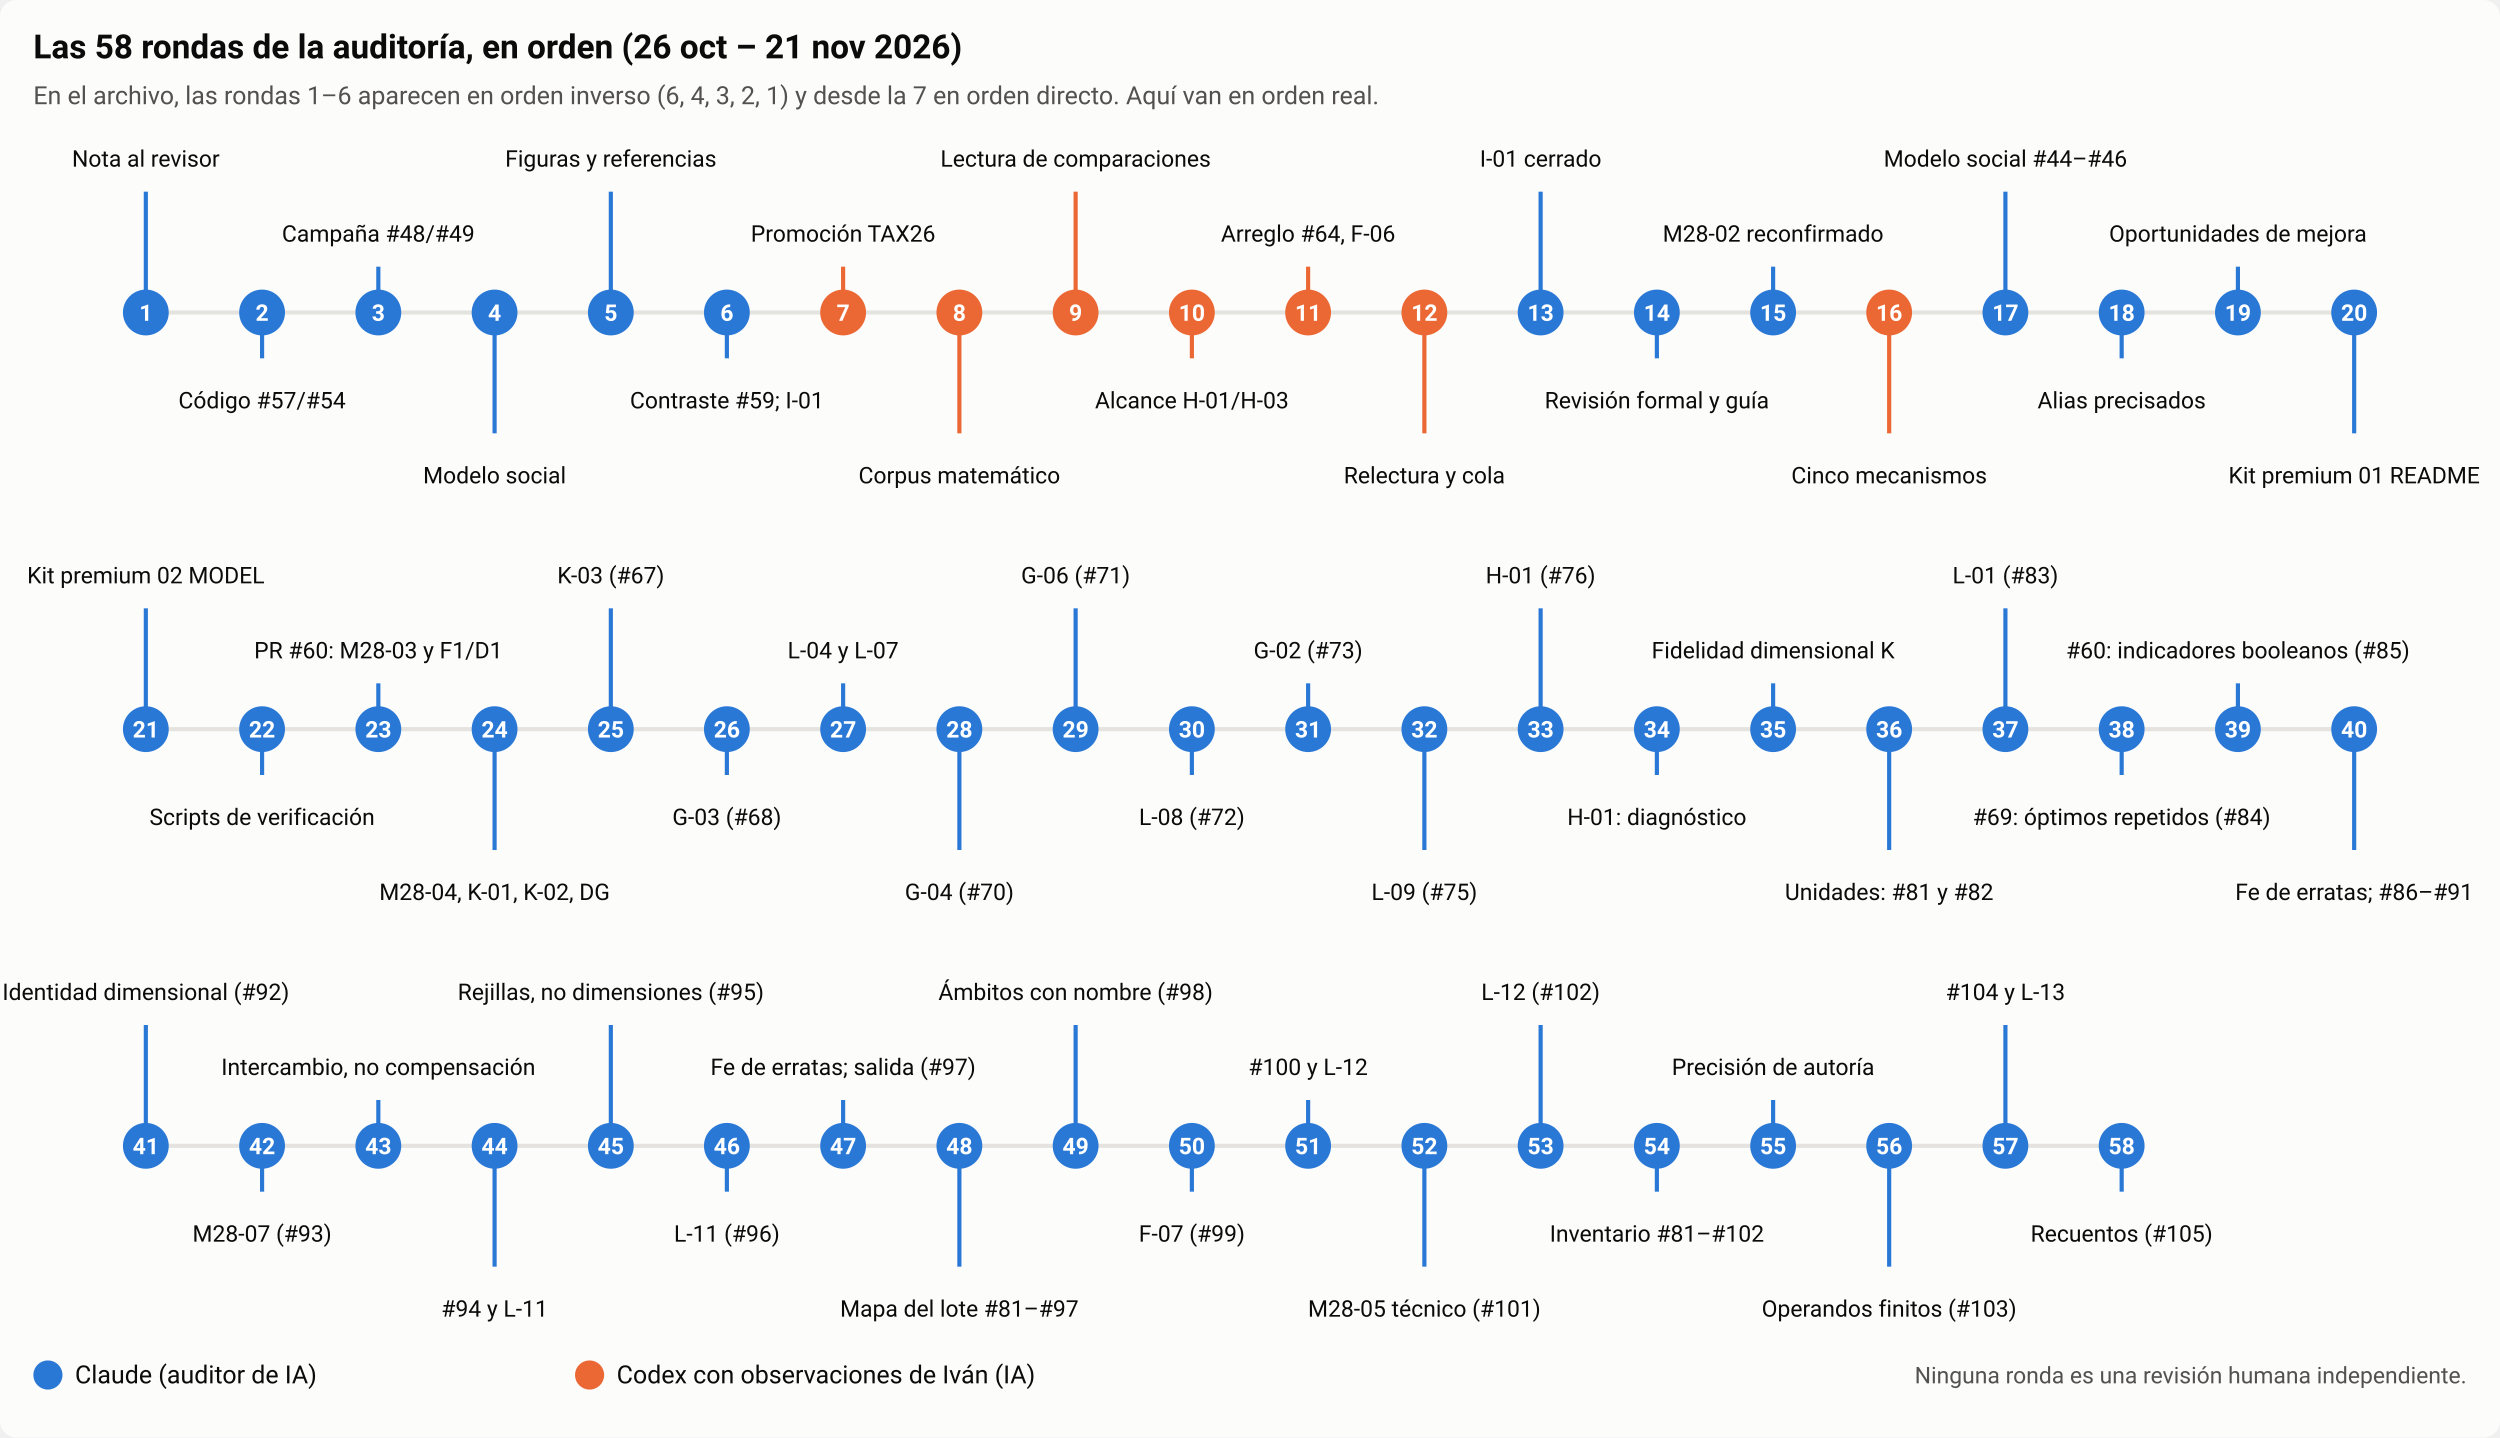
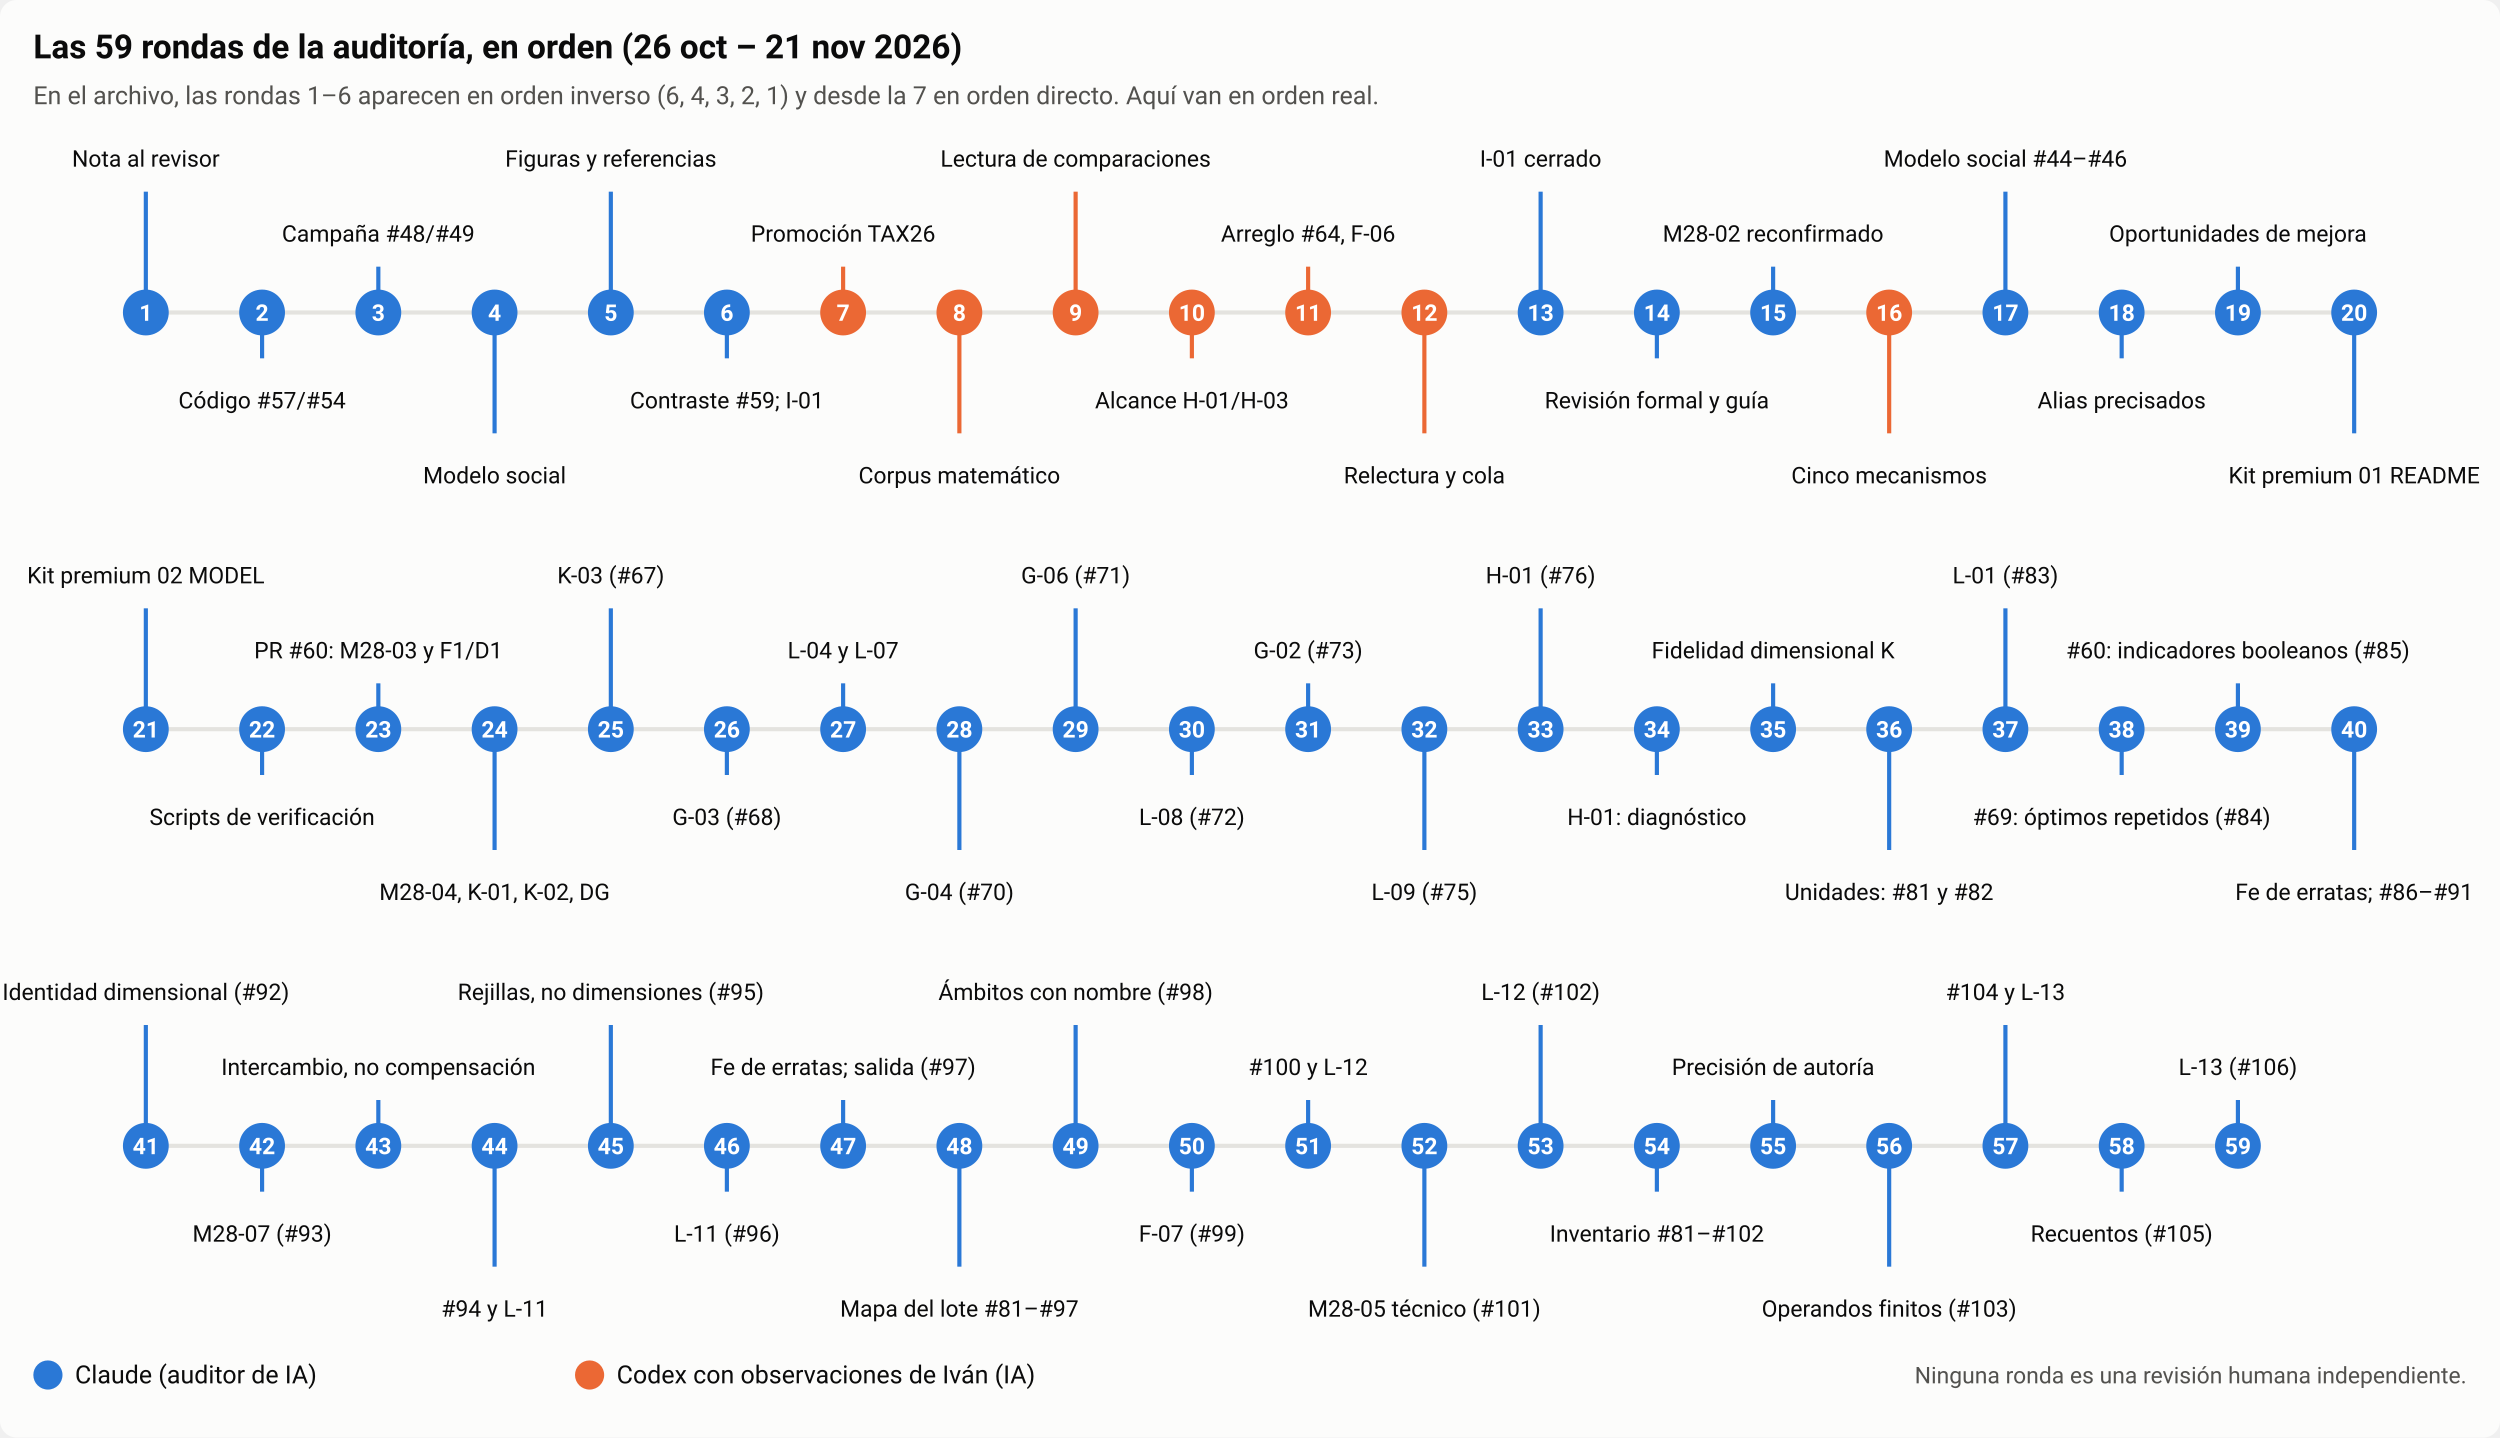
- <svg xmlns="http://www.w3.org/2000/svg" viewBox="0 0 1200 690" width="1200" height="690" role="img" aria-label="Línea de tiempo de las 58 rondas de auditoría y su autor">
+ <svg xmlns="http://www.w3.org/2000/svg" viewBox="0 0 1200 690" width="1200" height="690" role="img" aria-label="Línea de tiempo de las 59 rondas de auditoría y su autor">
  <style>
  .ink{fill:#0b0b0b}.ink2{fill:#52514e}.bg{fill:#fcfcfb}.grid{stroke:#e4e3df}
  .s0{fill:#2a78d6}.s1{fill:#eb6834}.s2{fill:#1baf7a}.s3{fill:#eda100}.s4{fill:#e87ba4}
  .a0{fill:#2a78d6}.a1{fill:#eb6834}.a0s{stroke:#2a78d6}.a1s{stroke:#eb6834}
  text{font-family:system-ui,-apple-system,Segoe UI,Roboto,sans-serif}
  @media (prefers-color-scheme: dark){
    .ink{fill:#f0efec}.ink2{fill:#c3c2b7}.bg{fill:#1a1a19}.grid{stroke:#383835}
    .s0{fill:#3987e5}.s1{fill:#d95926}.s2{fill:#199e70}.s3{fill:#c98500}.s4{fill:#d55181}
    .a0{fill:#3987e5}.a1{fill:#d95926}.a0s{stroke:#3987e5}.a1s{stroke:#d95926}
  }
</style>
  <rect class="bg" width="1200" height="690" rx="8" />
-   <text class="ink" x="16" y="28" font-size="16" font-weight="600">Las 58 rondas de la auditoría, en orden (26 oct – 21 nov 2026)</text>
+   <text class="ink" x="16" y="28" font-size="16" font-weight="600">Las 59 rondas de la auditoría, en orden (26 oct – 21 nov 2026)</text>
  <text class="ink2" x="16" y="50" font-size="12">En el archivo, las rondas 1–6 aparecen en orden inverso (6, 4, 3, 2, 1) y desde la 7 en orden directo. Aquí van en orden real.</text>
  <line class="grid" x1="70" x2="1130.0" y1="150" y2="150" stroke-width="2" />
  <line class="grid" x1="70" x2="1130.0" y1="350" y2="350" stroke-width="2" />
-   <line class="grid" x1="70" x2="1018.4" y1="550" y2="550" stroke-width="2" />
+   <line class="grid" x1="70" x2="1074.2" y1="550" y2="550" stroke-width="2" />
  <line class="a0s" x1="70.0" x2="70.0" y1="150" y2="92" stroke-width="2" />
  <circle class="a0" cx="70.0" cy="150" r="11" />
  <text x="70.0" y="154" font-size="11" font-weight="700" text-anchor="middle" fill="#fff">1</text>
  <text class="ink" x="70.0" y="80" font-size="11" text-anchor="middle">Nota al revisor</text>
  <line class="a0s" x1="125.8" x2="125.8" y1="150" y2="172" stroke-width="2" />
  <circle class="a0" cx="125.8" cy="150" r="11" />
  <text x="125.8" y="154" font-size="11" font-weight="700" text-anchor="middle" fill="#fff">2</text>
  <text class="ink" x="125.8" y="196" font-size="11" text-anchor="middle">Código #57/#54</text>
  <line class="a0s" x1="181.6" x2="181.6" y1="150" y2="128" stroke-width="2" />
  <circle class="a0" cx="181.6" cy="150" r="11" />
  <text x="181.6" y="154" font-size="11" font-weight="700" text-anchor="middle" fill="#fff">3</text>
  <text class="ink" x="181.6" y="116" font-size="11" text-anchor="middle">Campaña #48/#49</text>
  <line class="a0s" x1="237.4" x2="237.4" y1="150" y2="208" stroke-width="2" />
  <circle class="a0" cx="237.4" cy="150" r="11" />
  <text x="237.4" y="154" font-size="11" font-weight="700" text-anchor="middle" fill="#fff">4</text>
  <text class="ink" x="237.4" y="232" font-size="11" text-anchor="middle">Modelo social</text>
  <line class="a0s" x1="293.2" x2="293.2" y1="150" y2="92" stroke-width="2" />
  <circle class="a0" cx="293.2" cy="150" r="11" />
  <text x="293.2" y="154" font-size="11" font-weight="700" text-anchor="middle" fill="#fff">5</text>
  <text class="ink" x="293.2" y="80" font-size="11" text-anchor="middle">Figuras y referencias</text>
  <line class="a0s" x1="348.9" x2="348.9" y1="150" y2="172" stroke-width="2" />
  <circle class="a0" cx="348.9" cy="150" r="11" />
  <text x="348.9" y="154" font-size="11" font-weight="700" text-anchor="middle" fill="#fff">6</text>
  <text class="ink" x="348.9" y="196" font-size="11" text-anchor="middle">Contraste #59; I-01</text>
  <line class="a1s" x1="404.7" x2="404.7" y1="150" y2="128" stroke-width="2" />
  <circle class="a1" cx="404.7" cy="150" r="11" />
  <text x="404.7" y="154" font-size="11" font-weight="700" text-anchor="middle" fill="#fff">7</text>
  <text class="ink" x="404.7" y="116" font-size="11" text-anchor="middle">Promoción TAX26</text>
  <line class="a1s" x1="460.5" x2="460.5" y1="150" y2="208" stroke-width="2" />
  <circle class="a1" cx="460.5" cy="150" r="11" />
  <text x="460.5" y="154" font-size="11" font-weight="700" text-anchor="middle" fill="#fff">8</text>
  <text class="ink" x="460.5" y="232" font-size="11" text-anchor="middle">Corpus matemático</text>
  <line class="a1s" x1="516.3" x2="516.3" y1="150" y2="92" stroke-width="2" />
  <circle class="a1" cx="516.3" cy="150" r="11" />
  <text x="516.3" y="154" font-size="11" font-weight="700" text-anchor="middle" fill="#fff">9</text>
  <text class="ink" x="516.3" y="80" font-size="11" text-anchor="middle">Lectura de comparaciones</text>
  <line class="a1s" x1="572.1" x2="572.1" y1="150" y2="172" stroke-width="2" />
  <circle class="a1" cx="572.1" cy="150" r="11" />
  <text x="572.1" y="154" font-size="11" font-weight="700" text-anchor="middle" fill="#fff">10</text>
  <text class="ink" x="572.1" y="196" font-size="11" text-anchor="middle">Alcance H-01/H-03</text>
  <line class="a1s" x1="627.9" x2="627.9" y1="150" y2="128" stroke-width="2" />
  <circle class="a1" cx="627.9" cy="150" r="11" />
  <text x="627.9" y="154" font-size="11" font-weight="700" text-anchor="middle" fill="#fff">11</text>
  <text class="ink" x="627.9" y="116" font-size="11" text-anchor="middle">Arreglo #64, F-06</text>
  <line class="a1s" x1="683.7" x2="683.7" y1="150" y2="208" stroke-width="2" />
  <circle class="a1" cx="683.7" cy="150" r="11" />
  <text x="683.7" y="154" font-size="11" font-weight="700" text-anchor="middle" fill="#fff">12</text>
  <text class="ink" x="683.7" y="232" font-size="11" text-anchor="middle">Relectura y cola</text>
  <line class="a0s" x1="739.5" x2="739.5" y1="150" y2="92" stroke-width="2" />
  <circle class="a0" cx="739.5" cy="150" r="11" />
  <text x="739.5" y="154" font-size="11" font-weight="700" text-anchor="middle" fill="#fff">13</text>
  <text class="ink" x="739.5" y="80" font-size="11" text-anchor="middle">I-01 cerrado</text>
  <line class="a0s" x1="795.3" x2="795.3" y1="150" y2="172" stroke-width="2" />
  <circle class="a0" cx="795.3" cy="150" r="11" />
  <text x="795.3" y="154" font-size="11" font-weight="700" text-anchor="middle" fill="#fff">14</text>
  <text class="ink" x="795.3" y="196" font-size="11" text-anchor="middle">Revisión formal y guía</text>
  <line class="a0s" x1="851.1" x2="851.1" y1="150" y2="128" stroke-width="2" />
  <circle class="a0" cx="851.1" cy="150" r="11" />
  <text x="851.1" y="154" font-size="11" font-weight="700" text-anchor="middle" fill="#fff">15</text>
  <text class="ink" x="851.1" y="116" font-size="11" text-anchor="middle">M28-02 reconfirmado</text>
  <line class="a1s" x1="906.8" x2="906.8" y1="150" y2="208" stroke-width="2" />
  <circle class="a1" cx="906.8" cy="150" r="11" />
  <text x="906.8" y="154" font-size="11" font-weight="700" text-anchor="middle" fill="#fff">16</text>
  <text class="ink" x="906.8" y="232" font-size="11" text-anchor="middle">Cinco mecanismos</text>
  <line class="a0s" x1="962.6" x2="962.6" y1="150" y2="92" stroke-width="2" />
  <circle class="a0" cx="962.6" cy="150" r="11" />
  <text x="962.6" y="154" font-size="11" font-weight="700" text-anchor="middle" fill="#fff">17</text>
  <text class="ink" x="962.6" y="80" font-size="11" text-anchor="middle">Modelo social #44–#46</text>
  <line class="a0s" x1="1018.4" x2="1018.4" y1="150" y2="172" stroke-width="2" />
  <circle class="a0" cx="1018.4" cy="150" r="11" />
  <text x="1018.4" y="154" font-size="11" font-weight="700" text-anchor="middle" fill="#fff">18</text>
  <text class="ink" x="1018.4" y="196" font-size="11" text-anchor="middle">Alias precisados</text>
  <line class="a0s" x1="1074.2" x2="1074.2" y1="150" y2="128" stroke-width="2" />
  <circle class="a0" cx="1074.2" cy="150" r="11" />
  <text x="1074.2" y="154" font-size="11" font-weight="700" text-anchor="middle" fill="#fff">19</text>
  <text class="ink" x="1074.2" y="116" font-size="11" text-anchor="middle">Oportunidades de mejora</text>
  <line class="a0s" x1="1130.0" x2="1130.0" y1="150" y2="208" stroke-width="2" />
  <circle class="a0" cx="1130.0" cy="150" r="11" />
  <text x="1130.0" y="154" font-size="11" font-weight="700" text-anchor="middle" fill="#fff">20</text>
  <text class="ink" x="1130.0" y="232" font-size="11" text-anchor="middle">Kit premium 01 README</text>
  <line class="a0s" x1="70.0" x2="70.0" y1="350" y2="292" stroke-width="2" />
  <circle class="a0" cx="70.0" cy="350" r="11" />
  <text x="70.0" y="354" font-size="11" font-weight="700" text-anchor="middle" fill="#fff">21</text>
  <text class="ink" x="70.0" y="280" font-size="11" text-anchor="middle">Kit premium 02 MODEL</text>
  <line class="a0s" x1="125.8" x2="125.8" y1="350" y2="372" stroke-width="2" />
  <circle class="a0" cx="125.8" cy="350" r="11" />
  <text x="125.8" y="354" font-size="11" font-weight="700" text-anchor="middle" fill="#fff">22</text>
  <text class="ink" x="125.8" y="396" font-size="11" text-anchor="middle">Scripts de verificación</text>
  <line class="a0s" x1="181.6" x2="181.6" y1="350" y2="328" stroke-width="2" />
  <circle class="a0" cx="181.6" cy="350" r="11" />
  <text x="181.6" y="354" font-size="11" font-weight="700" text-anchor="middle" fill="#fff">23</text>
  <text class="ink" x="181.6" y="316" font-size="11" text-anchor="middle">PR #60: M28-03 y F1/D1</text>
  <line class="a0s" x1="237.4" x2="237.4" y1="350" y2="408" stroke-width="2" />
  <circle class="a0" cx="237.4" cy="350" r="11" />
  <text x="237.4" y="354" font-size="11" font-weight="700" text-anchor="middle" fill="#fff">24</text>
  <text class="ink" x="237.4" y="432" font-size="11" text-anchor="middle">M28-04, K-01, K-02, DG</text>
  <line class="a0s" x1="293.2" x2="293.2" y1="350" y2="292" stroke-width="2" />
  <circle class="a0" cx="293.2" cy="350" r="11" />
  <text x="293.2" y="354" font-size="11" font-weight="700" text-anchor="middle" fill="#fff">25</text>
  <text class="ink" x="293.2" y="280" font-size="11" text-anchor="middle">K-03 (#67)</text>
  <line class="a0s" x1="348.9" x2="348.9" y1="350" y2="372" stroke-width="2" />
  <circle class="a0" cx="348.9" cy="350" r="11" />
  <text x="348.9" y="354" font-size="11" font-weight="700" text-anchor="middle" fill="#fff">26</text>
  <text class="ink" x="348.9" y="396" font-size="11" text-anchor="middle">G-03 (#68)</text>
  <line class="a0s" x1="404.7" x2="404.7" y1="350" y2="328" stroke-width="2" />
  <circle class="a0" cx="404.7" cy="350" r="11" />
  <text x="404.7" y="354" font-size="11" font-weight="700" text-anchor="middle" fill="#fff">27</text>
  <text class="ink" x="404.7" y="316" font-size="11" text-anchor="middle">L-04 y L-07</text>
  <line class="a0s" x1="460.5" x2="460.5" y1="350" y2="408" stroke-width="2" />
  <circle class="a0" cx="460.5" cy="350" r="11" />
  <text x="460.5" y="354" font-size="11" font-weight="700" text-anchor="middle" fill="#fff">28</text>
  <text class="ink" x="460.5" y="432" font-size="11" text-anchor="middle">G-04 (#70)</text>
  <line class="a0s" x1="516.3" x2="516.3" y1="350" y2="292" stroke-width="2" />
  <circle class="a0" cx="516.3" cy="350" r="11" />
  <text x="516.3" y="354" font-size="11" font-weight="700" text-anchor="middle" fill="#fff">29</text>
  <text class="ink" x="516.3" y="280" font-size="11" text-anchor="middle">G-06 (#71)</text>
  <line class="a0s" x1="572.1" x2="572.1" y1="350" y2="372" stroke-width="2" />
  <circle class="a0" cx="572.1" cy="350" r="11" />
  <text x="572.1" y="354" font-size="11" font-weight="700" text-anchor="middle" fill="#fff">30</text>
  <text class="ink" x="572.1" y="396" font-size="11" text-anchor="middle">L-08 (#72)</text>
  <line class="a0s" x1="627.9" x2="627.9" y1="350" y2="328" stroke-width="2" />
  <circle class="a0" cx="627.9" cy="350" r="11" />
  <text x="627.9" y="354" font-size="11" font-weight="700" text-anchor="middle" fill="#fff">31</text>
  <text class="ink" x="627.9" y="316" font-size="11" text-anchor="middle">G-02 (#73)</text>
  <line class="a0s" x1="683.7" x2="683.7" y1="350" y2="408" stroke-width="2" />
  <circle class="a0" cx="683.7" cy="350" r="11" />
  <text x="683.7" y="354" font-size="11" font-weight="700" text-anchor="middle" fill="#fff">32</text>
  <text class="ink" x="683.7" y="432" font-size="11" text-anchor="middle">L-09 (#75)</text>
  <line class="a0s" x1="739.5" x2="739.5" y1="350" y2="292" stroke-width="2" />
  <circle class="a0" cx="739.5" cy="350" r="11" />
  <text x="739.5" y="354" font-size="11" font-weight="700" text-anchor="middle" fill="#fff">33</text>
  <text class="ink" x="739.5" y="280" font-size="11" text-anchor="middle">H-01 (#76)</text>
  <line class="a0s" x1="795.3" x2="795.3" y1="350" y2="372" stroke-width="2" />
  <circle class="a0" cx="795.3" cy="350" r="11" />
  <text x="795.3" y="354" font-size="11" font-weight="700" text-anchor="middle" fill="#fff">34</text>
  <text class="ink" x="795.3" y="396" font-size="11" text-anchor="middle">H-01: diagnóstico</text>
  <line class="a0s" x1="851.1" x2="851.1" y1="350" y2="328" stroke-width="2" />
  <circle class="a0" cx="851.1" cy="350" r="11" />
  <text x="851.1" y="354" font-size="11" font-weight="700" text-anchor="middle" fill="#fff">35</text>
  <text class="ink" x="851.1" y="316" font-size="11" text-anchor="middle">Fidelidad dimensional K</text>
  <line class="a0s" x1="906.8" x2="906.8" y1="350" y2="408" stroke-width="2" />
  <circle class="a0" cx="906.8" cy="350" r="11" />
  <text x="906.8" y="354" font-size="11" font-weight="700" text-anchor="middle" fill="#fff">36</text>
  <text class="ink" x="906.8" y="432" font-size="11" text-anchor="middle">Unidades: #81 y #82</text>
  <line class="a0s" x1="962.6" x2="962.6" y1="350" y2="292" stroke-width="2" />
  <circle class="a0" cx="962.6" cy="350" r="11" />
  <text x="962.6" y="354" font-size="11" font-weight="700" text-anchor="middle" fill="#fff">37</text>
  <text class="ink" x="962.6" y="280" font-size="11" text-anchor="middle">L-01 (#83)</text>
  <line class="a0s" x1="1018.4" x2="1018.4" y1="350" y2="372" stroke-width="2" />
  <circle class="a0" cx="1018.4" cy="350" r="11" />
  <text x="1018.4" y="354" font-size="11" font-weight="700" text-anchor="middle" fill="#fff">38</text>
  <text class="ink" x="1018.4" y="396" font-size="11" text-anchor="middle">#69: óptimos repetidos (#84)</text>
  <line class="a0s" x1="1074.2" x2="1074.2" y1="350" y2="328" stroke-width="2" />
  <circle class="a0" cx="1074.2" cy="350" r="11" />
  <text x="1074.2" y="354" font-size="11" font-weight="700" text-anchor="middle" fill="#fff">39</text>
  <text class="ink" x="1074.2" y="316" font-size="11" text-anchor="middle">#60: indicadores booleanos (#85)</text>
  <line class="a0s" x1="1130.0" x2="1130.0" y1="350" y2="408" stroke-width="2" />
  <circle class="a0" cx="1130.0" cy="350" r="11" />
  <text x="1130.0" y="354" font-size="11" font-weight="700" text-anchor="middle" fill="#fff">40</text>
  <text class="ink" x="1130.0" y="432" font-size="11" text-anchor="middle">Fe de erratas; #86–#91</text>
  <line class="a0s" x1="70.0" x2="70.0" y1="550" y2="492" stroke-width="2" />
  <circle class="a0" cx="70.0" cy="550" r="11" />
  <text x="70.0" y="554" font-size="11" font-weight="700" text-anchor="middle" fill="#fff">41</text>
  <text class="ink" x="70.0" y="480" font-size="11" text-anchor="middle">Identidad dimensional (#92)</text>
  <line class="a0s" x1="125.8" x2="125.8" y1="550" y2="572" stroke-width="2" />
  <circle class="a0" cx="125.8" cy="550" r="11" />
  <text x="125.8" y="554" font-size="11" font-weight="700" text-anchor="middle" fill="#fff">42</text>
  <text class="ink" x="125.8" y="596" font-size="11" text-anchor="middle">M28-07 (#93)</text>
  <line class="a0s" x1="181.6" x2="181.6" y1="550" y2="528" stroke-width="2" />
  <circle class="a0" cx="181.6" cy="550" r="11" />
  <text x="181.6" y="554" font-size="11" font-weight="700" text-anchor="middle" fill="#fff">43</text>
  <text class="ink" x="181.6" y="516" font-size="11" text-anchor="middle">Intercambio, no compensación</text>
  <line class="a0s" x1="237.4" x2="237.4" y1="550" y2="608" stroke-width="2" />
  <circle class="a0" cx="237.4" cy="550" r="11" />
  <text x="237.4" y="554" font-size="11" font-weight="700" text-anchor="middle" fill="#fff">44</text>
  <text class="ink" x="237.4" y="632" font-size="11" text-anchor="middle">#94 y L-11</text>
  <line class="a0s" x1="293.2" x2="293.2" y1="550" y2="492" stroke-width="2" />
  <circle class="a0" cx="293.2" cy="550" r="11" />
  <text x="293.2" y="554" font-size="11" font-weight="700" text-anchor="middle" fill="#fff">45</text>
  <text class="ink" x="293.2" y="480" font-size="11" text-anchor="middle">Rejillas, no dimensiones (#95)</text>
  <line class="a0s" x1="348.9" x2="348.9" y1="550" y2="572" stroke-width="2" />
  <circle class="a0" cx="348.9" cy="550" r="11" />
  <text x="348.9" y="554" font-size="11" font-weight="700" text-anchor="middle" fill="#fff">46</text>
  <text class="ink" x="348.9" y="596" font-size="11" text-anchor="middle">L-11 (#96)</text>
  <line class="a0s" x1="404.7" x2="404.7" y1="550" y2="528" stroke-width="2" />
  <circle class="a0" cx="404.7" cy="550" r="11" />
  <text x="404.7" y="554" font-size="11" font-weight="700" text-anchor="middle" fill="#fff">47</text>
  <text class="ink" x="404.7" y="516" font-size="11" text-anchor="middle">Fe de erratas; salida (#97)</text>
  <line class="a0s" x1="460.5" x2="460.5" y1="550" y2="608" stroke-width="2" />
  <circle class="a0" cx="460.5" cy="550" r="11" />
  <text x="460.5" y="554" font-size="11" font-weight="700" text-anchor="middle" fill="#fff">48</text>
  <text class="ink" x="460.5" y="632" font-size="11" text-anchor="middle">Mapa del lote #81–#97</text>
  <line class="a0s" x1="516.3" x2="516.3" y1="550" y2="492" stroke-width="2" />
  <circle class="a0" cx="516.3" cy="550" r="11" />
  <text x="516.3" y="554" font-size="11" font-weight="700" text-anchor="middle" fill="#fff">49</text>
  <text class="ink" x="516.3" y="480" font-size="11" text-anchor="middle">Ámbitos con nombre (#98)</text>
  <line class="a0s" x1="572.1" x2="572.1" y1="550" y2="572" stroke-width="2" />
  <circle class="a0" cx="572.1" cy="550" r="11" />
  <text x="572.1" y="554" font-size="11" font-weight="700" text-anchor="middle" fill="#fff">50</text>
  <text class="ink" x="572.1" y="596" font-size="11" text-anchor="middle">F-07 (#99)</text>
  <line class="a0s" x1="627.9" x2="627.9" y1="550" y2="528" stroke-width="2" />
  <circle class="a0" cx="627.9" cy="550" r="11" />
  <text x="627.9" y="554" font-size="11" font-weight="700" text-anchor="middle" fill="#fff">51</text>
  <text class="ink" x="627.9" y="516" font-size="11" text-anchor="middle">#100 y L-12</text>
  <line class="a0s" x1="683.7" x2="683.7" y1="550" y2="608" stroke-width="2" />
  <circle class="a0" cx="683.7" cy="550" r="11" />
  <text x="683.7" y="554" font-size="11" font-weight="700" text-anchor="middle" fill="#fff">52</text>
  <text class="ink" x="683.7" y="632" font-size="11" text-anchor="middle">M28-05 técnico (#101)</text>
  <line class="a0s" x1="739.5" x2="739.5" y1="550" y2="492" stroke-width="2" />
  <circle class="a0" cx="739.5" cy="550" r="11" />
  <text x="739.5" y="554" font-size="11" font-weight="700" text-anchor="middle" fill="#fff">53</text>
  <text class="ink" x="739.5" y="480" font-size="11" text-anchor="middle">L-12 (#102)</text>
  <line class="a0s" x1="795.3" x2="795.3" y1="550" y2="572" stroke-width="2" />
  <circle class="a0" cx="795.3" cy="550" r="11" />
  <text x="795.3" y="554" font-size="11" font-weight="700" text-anchor="middle" fill="#fff">54</text>
  <text class="ink" x="795.3" y="596" font-size="11" text-anchor="middle">Inventario #81–#102</text>
  <line class="a0s" x1="851.1" x2="851.1" y1="550" y2="528" stroke-width="2" />
  <circle class="a0" cx="851.1" cy="550" r="11" />
  <text x="851.1" y="554" font-size="11" font-weight="700" text-anchor="middle" fill="#fff">55</text>
  <text class="ink" x="851.1" y="516" font-size="11" text-anchor="middle">Precisión de autoría</text>
  <line class="a0s" x1="906.8" x2="906.8" y1="550" y2="608" stroke-width="2" />
  <circle class="a0" cx="906.8" cy="550" r="11" />
  <text x="906.8" y="554" font-size="11" font-weight="700" text-anchor="middle" fill="#fff">56</text>
  <text class="ink" x="906.8" y="632" font-size="11" text-anchor="middle">Operandos finitos (#103)</text>
  <line class="a0s" x1="962.6" x2="962.6" y1="550" y2="492" stroke-width="2" />
  <circle class="a0" cx="962.6" cy="550" r="11" />
  <text x="962.6" y="554" font-size="11" font-weight="700" text-anchor="middle" fill="#fff">57</text>
  <text class="ink" x="962.6" y="480" font-size="11" text-anchor="middle">#104 y L-13</text>
  <line class="a0s" x1="1018.4" x2="1018.4" y1="550" y2="572" stroke-width="2" />
  <circle class="a0" cx="1018.4" cy="550" r="11" />
  <text x="1018.4" y="554" font-size="11" font-weight="700" text-anchor="middle" fill="#fff">58</text>
  <text class="ink" x="1018.4" y="596" font-size="11" text-anchor="middle">Recuentos (#105)</text>
+   <line class="a0s" x1="1074.2" x2="1074.2" y1="550" y2="528" stroke-width="2" />
+   <circle class="a0" cx="1074.2" cy="550" r="11" />
+   <text x="1074.2" y="554" font-size="11" font-weight="700" text-anchor="middle" fill="#fff">59</text>
+   <text class="ink" x="1074.2" y="516" font-size="11" text-anchor="middle">L-13 (#106)</text>
  <circle class="a0" cx="23" cy="660" r="7" />
  <text class="ink" x="36" y="664" font-size="12">Claude (auditor de IA)</text>
  <circle class="a1" cx="283" cy="660" r="7" />
  <text class="ink" x="296" y="664" font-size="12">Codex con observaciones de Iván (IA)</text>
  <text class="ink2" x="1184" y="664" font-size="11" text-anchor="end">Ninguna ronda es una revisión humana independiente.</text>
</svg>
